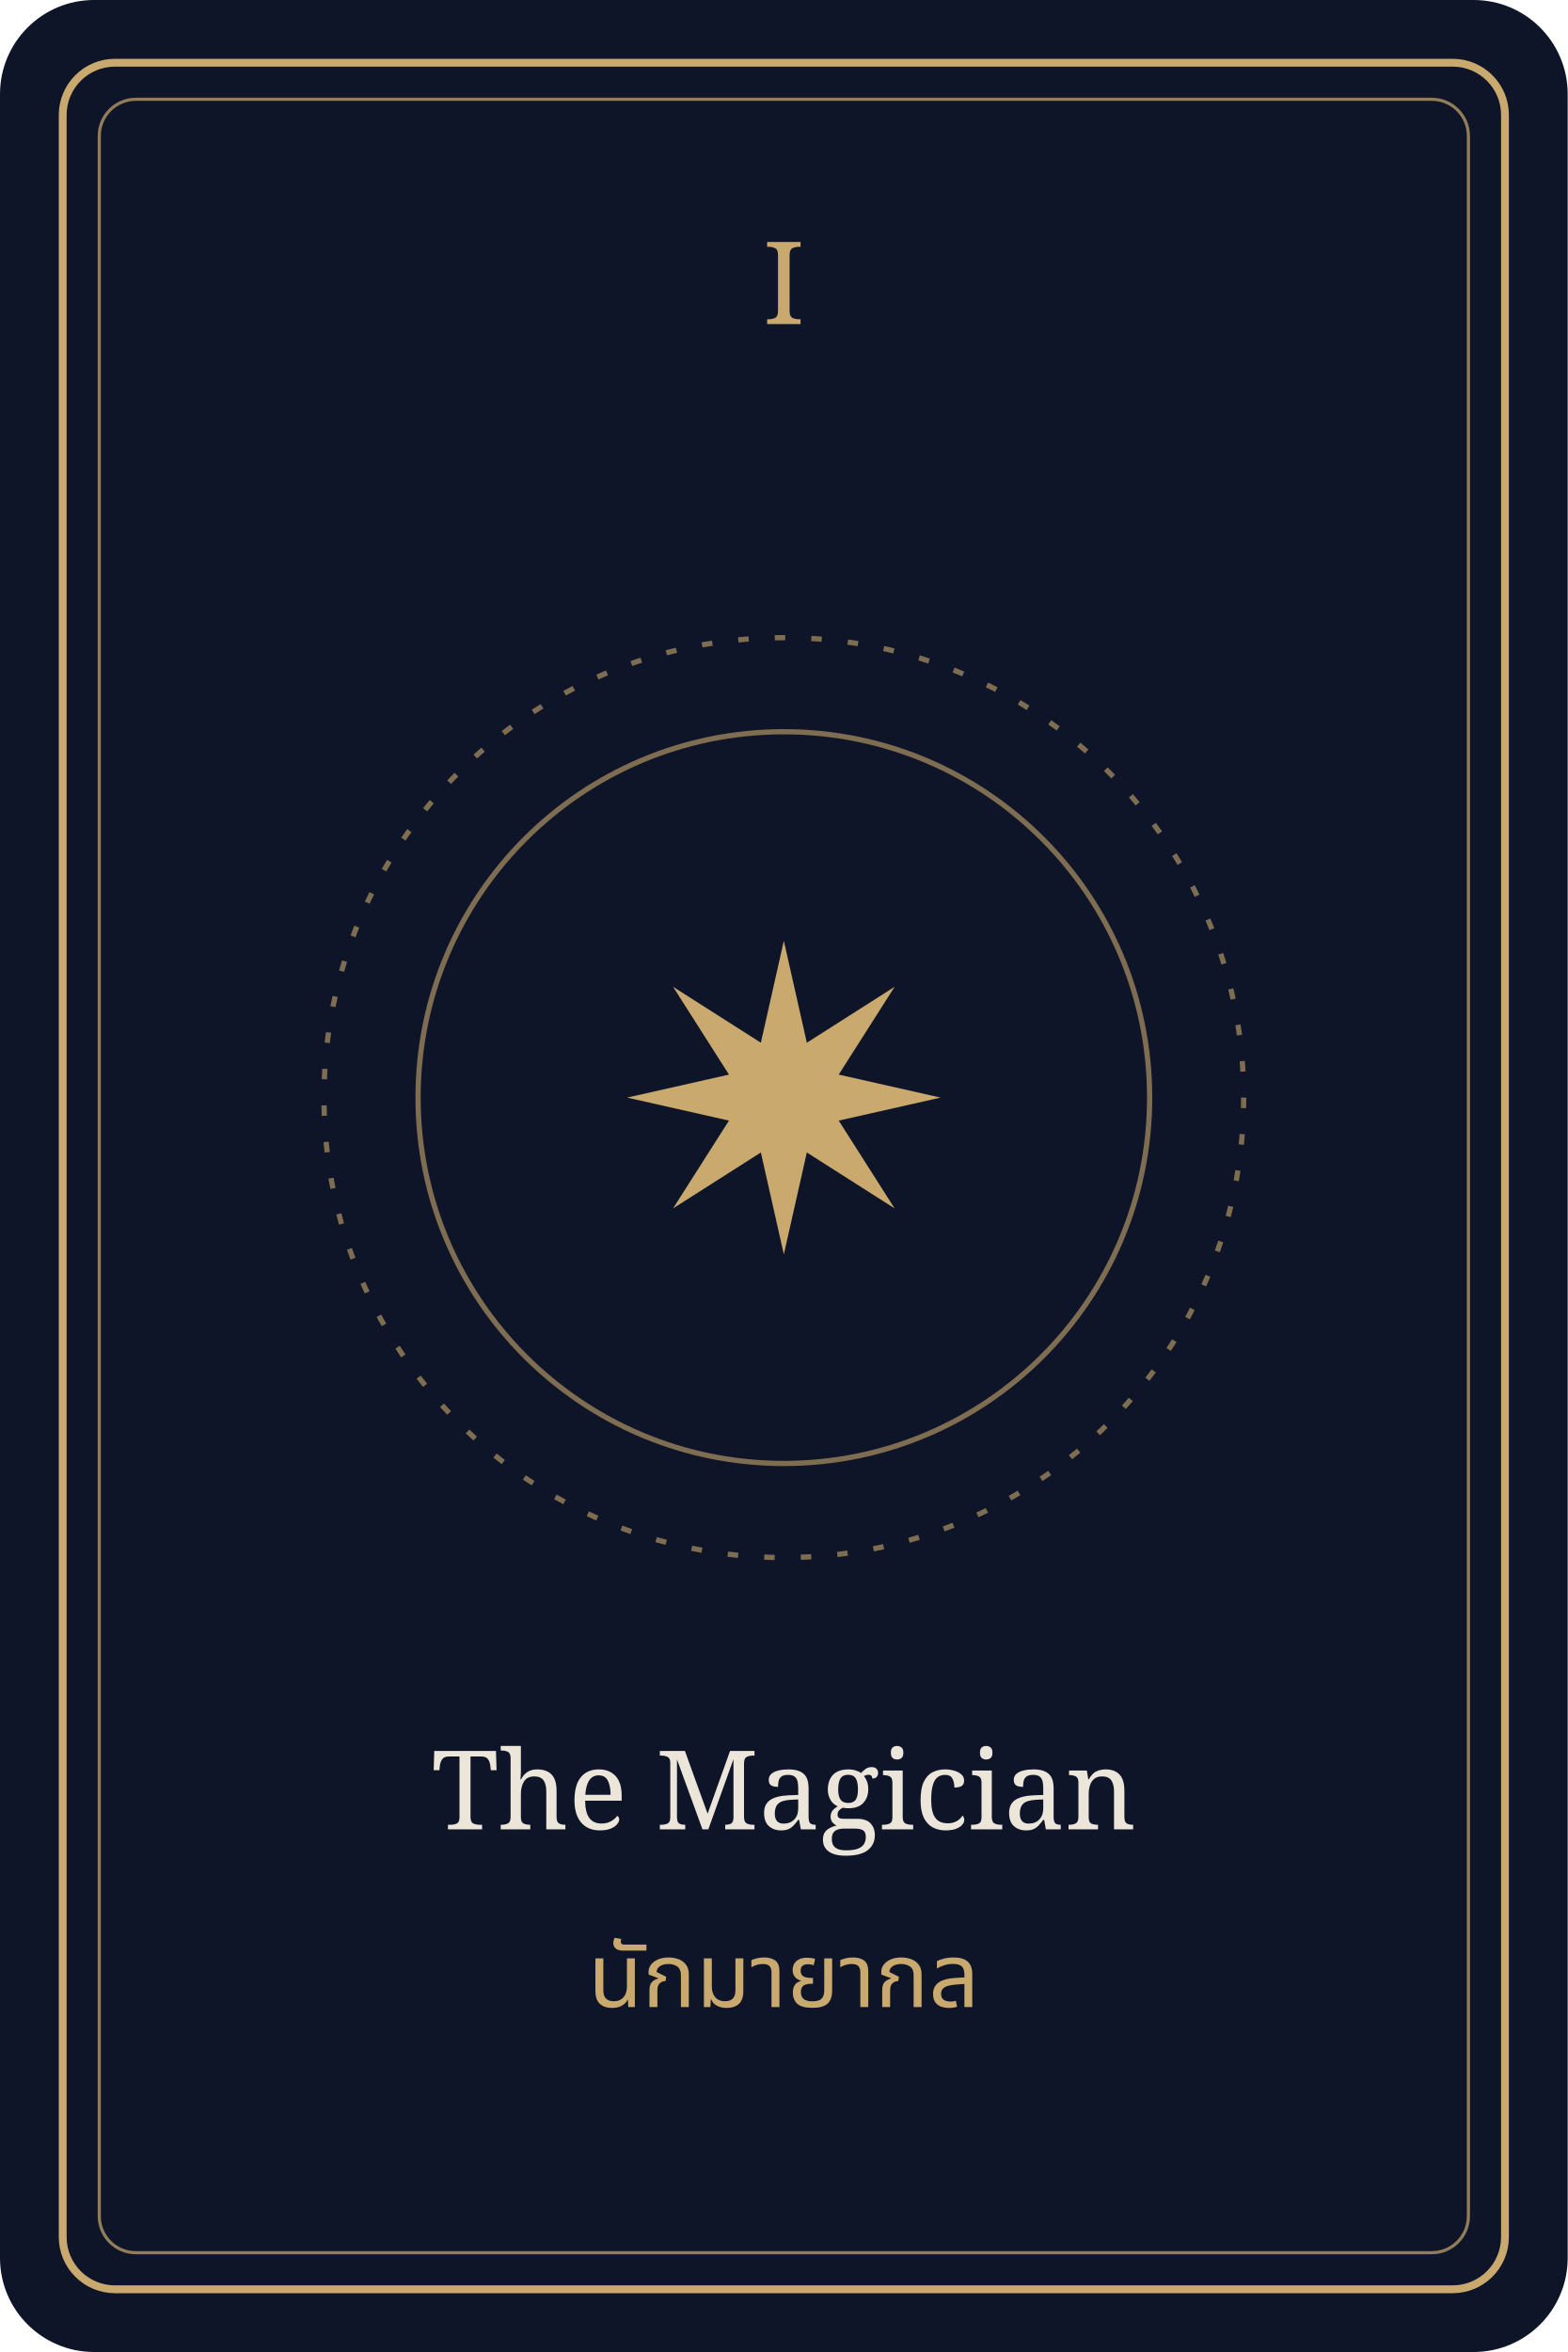
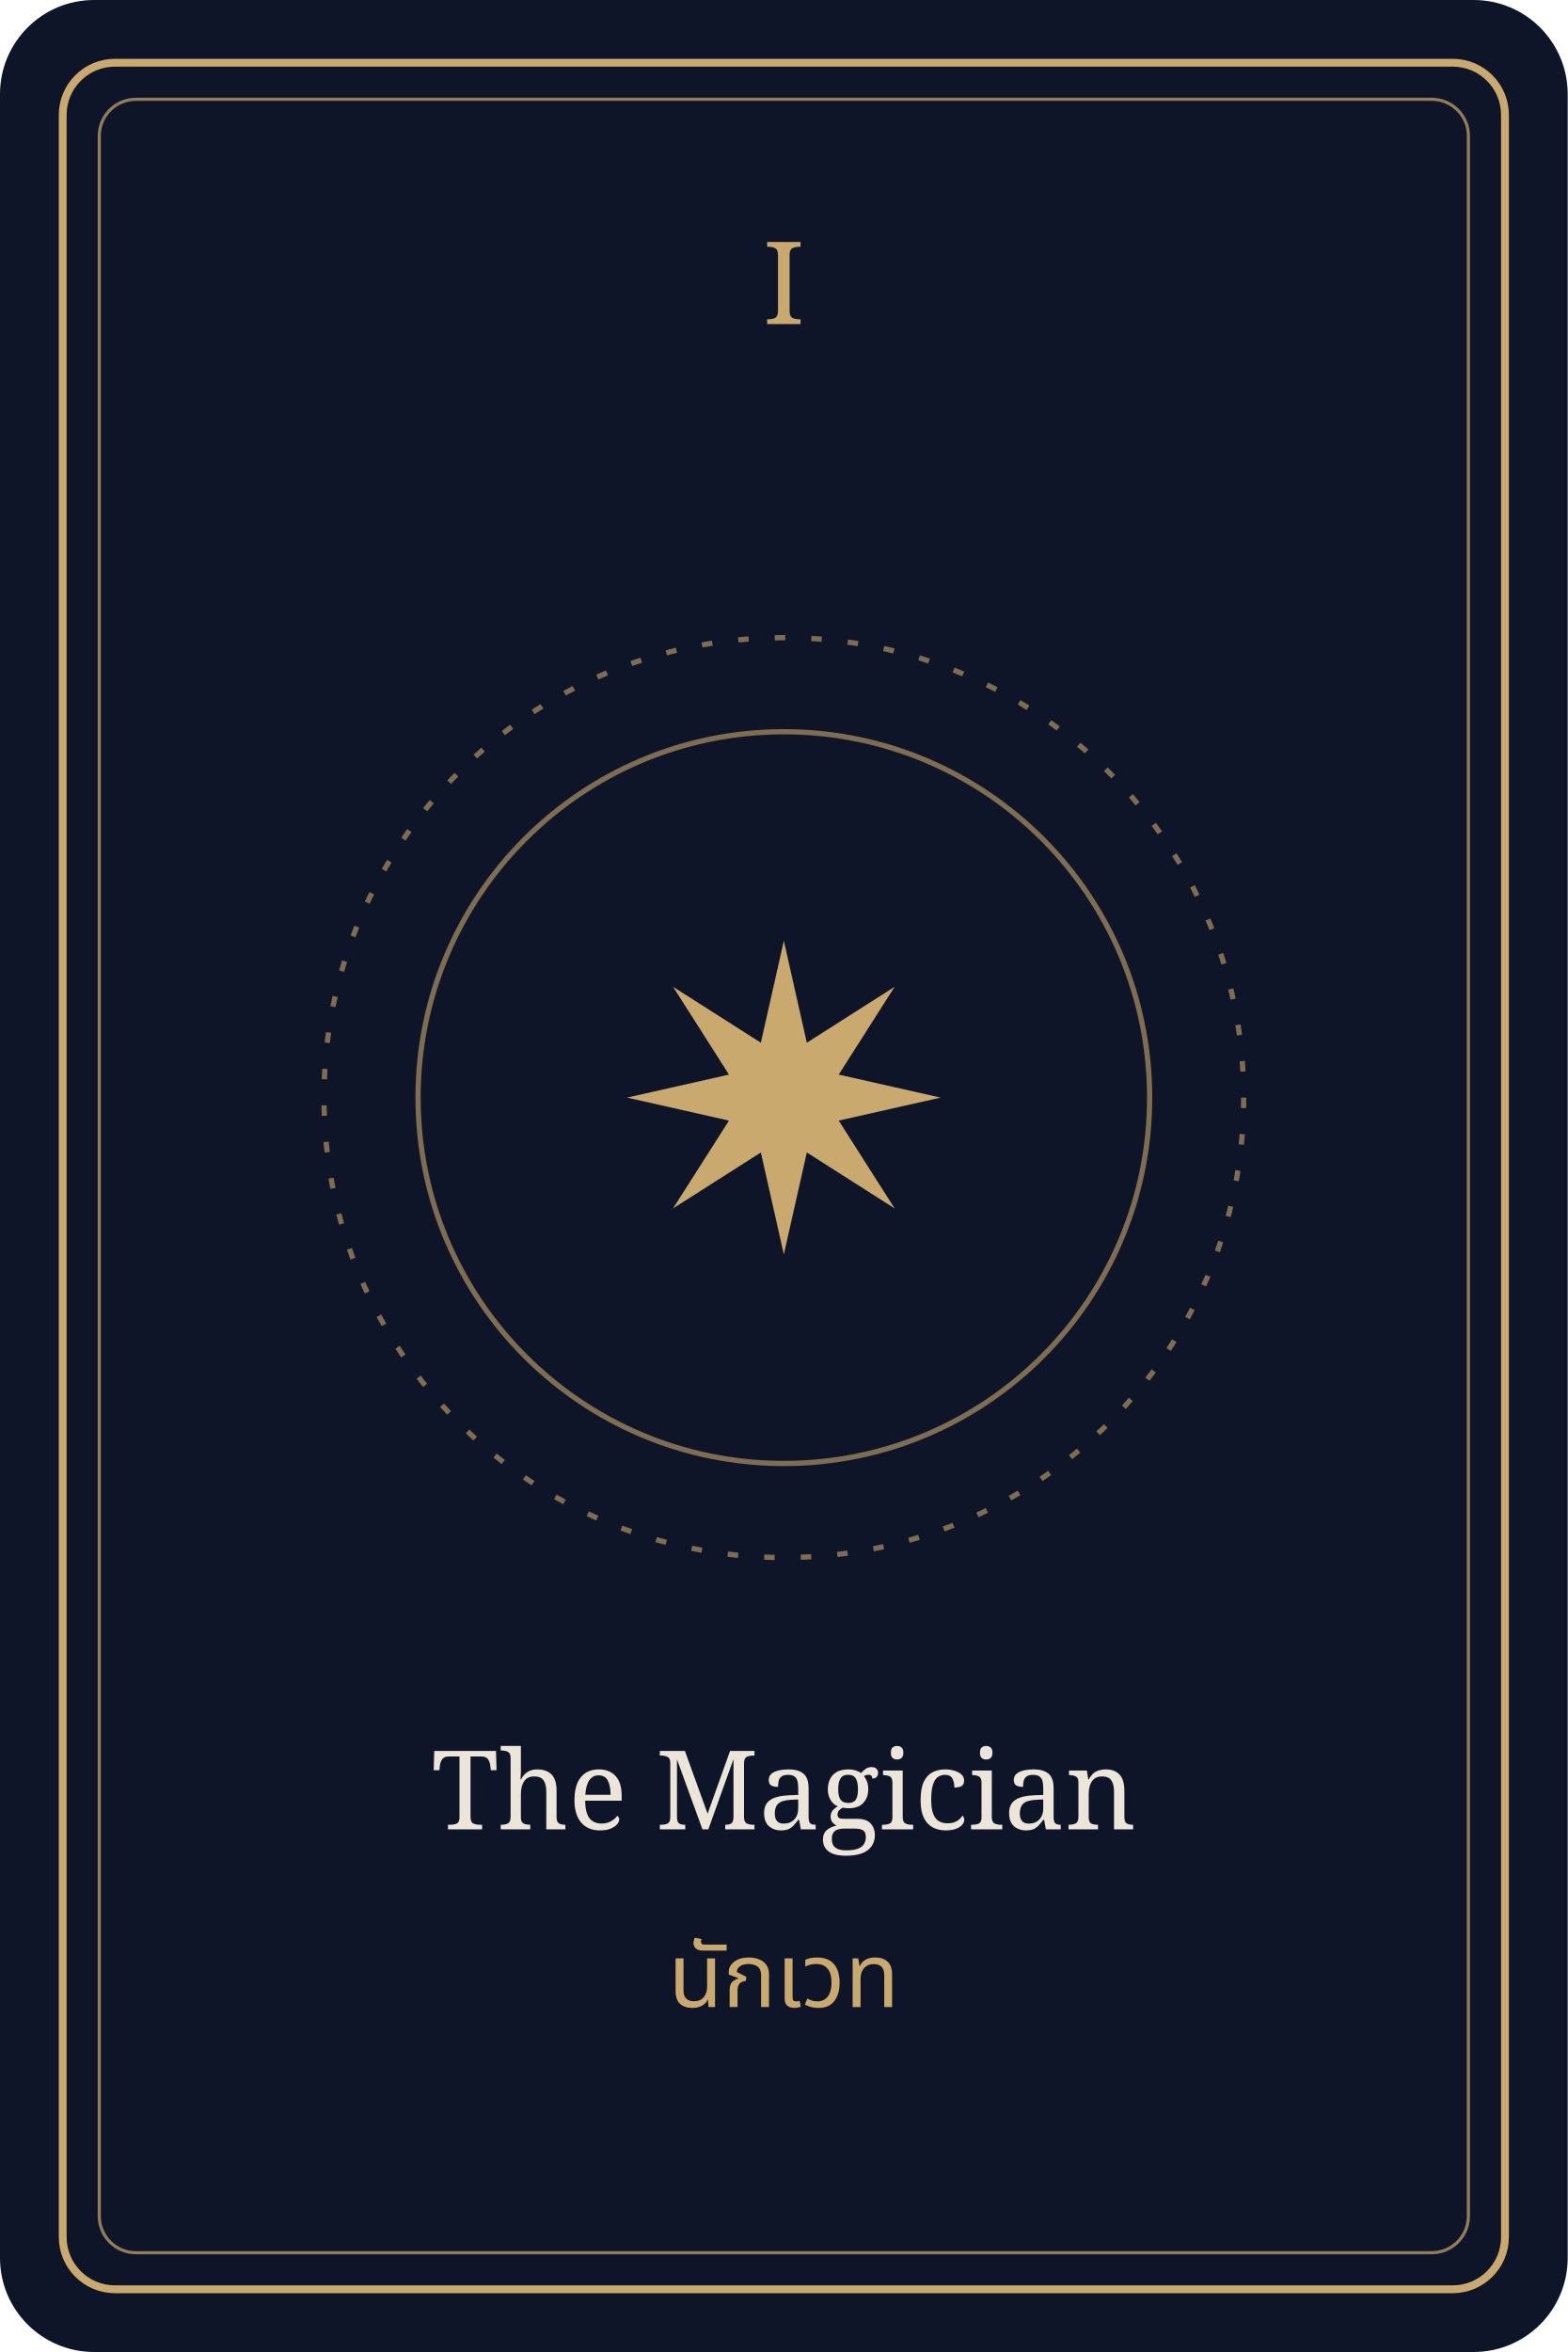
<svg xmlns="http://www.w3.org/2000/svg" viewBox="0 0 300 450">
  <rect width="300" height="450" rx="18" fill="#0f1528" />
  <rect x="12" y="12" width="276" height="426" rx="10" fill="none" stroke="#c9a96e" stroke-width="1.5" />
  <rect x="19" y="19" width="262" height="412" rx="7" fill="none" stroke="#c9a96e" stroke-width=".6" opacity=".7" />
  <text x="150" y="62" text-anchor="middle" fill="#c9a96e" font-family="Georgia,serif" font-size="22" letter-spacing="3">I</text>
  <g fill="none" stroke="#c9a96e" stroke-width="1" opacity=".6">
    <circle cx="150" cy="210" r="70" />
    <circle cx="150" cy="210" r="88" stroke-dasharray="2 5" />
  </g>
  <g fill="#c9a96e">
    <polygon points="150.0,180.0 154.4,199.5 171.2,188.8 160.5,205.6 180.0,210.0 160.5,214.4 171.2,231.2 154.4,220.5 150.0,240.0 145.6,220.5 128.8,231.2 139.5,214.4 120.0,210.0 139.5,205.6 128.8,188.8 145.6,199.5" />
  </g>
  <text x="150" y="350" text-anchor="middle" fill="#ece6da" font-family="Georgia,serif" font-size="21">The Magician</text>
-   <text x="150" y="384" text-anchor="middle" fill="#c9a96e" font-family="'Noto Sans Thai','IBM Plex Sans Thai',sans-serif" font-size="17">นักมายากล</text>
+   <text x="150" y="384" text-anchor="middle" fill="#c9a96e" font-family="'Noto Sans Thai','IBM Plex Sans Thai',sans-serif" font-size="17">นักเวท</text>
</svg>
